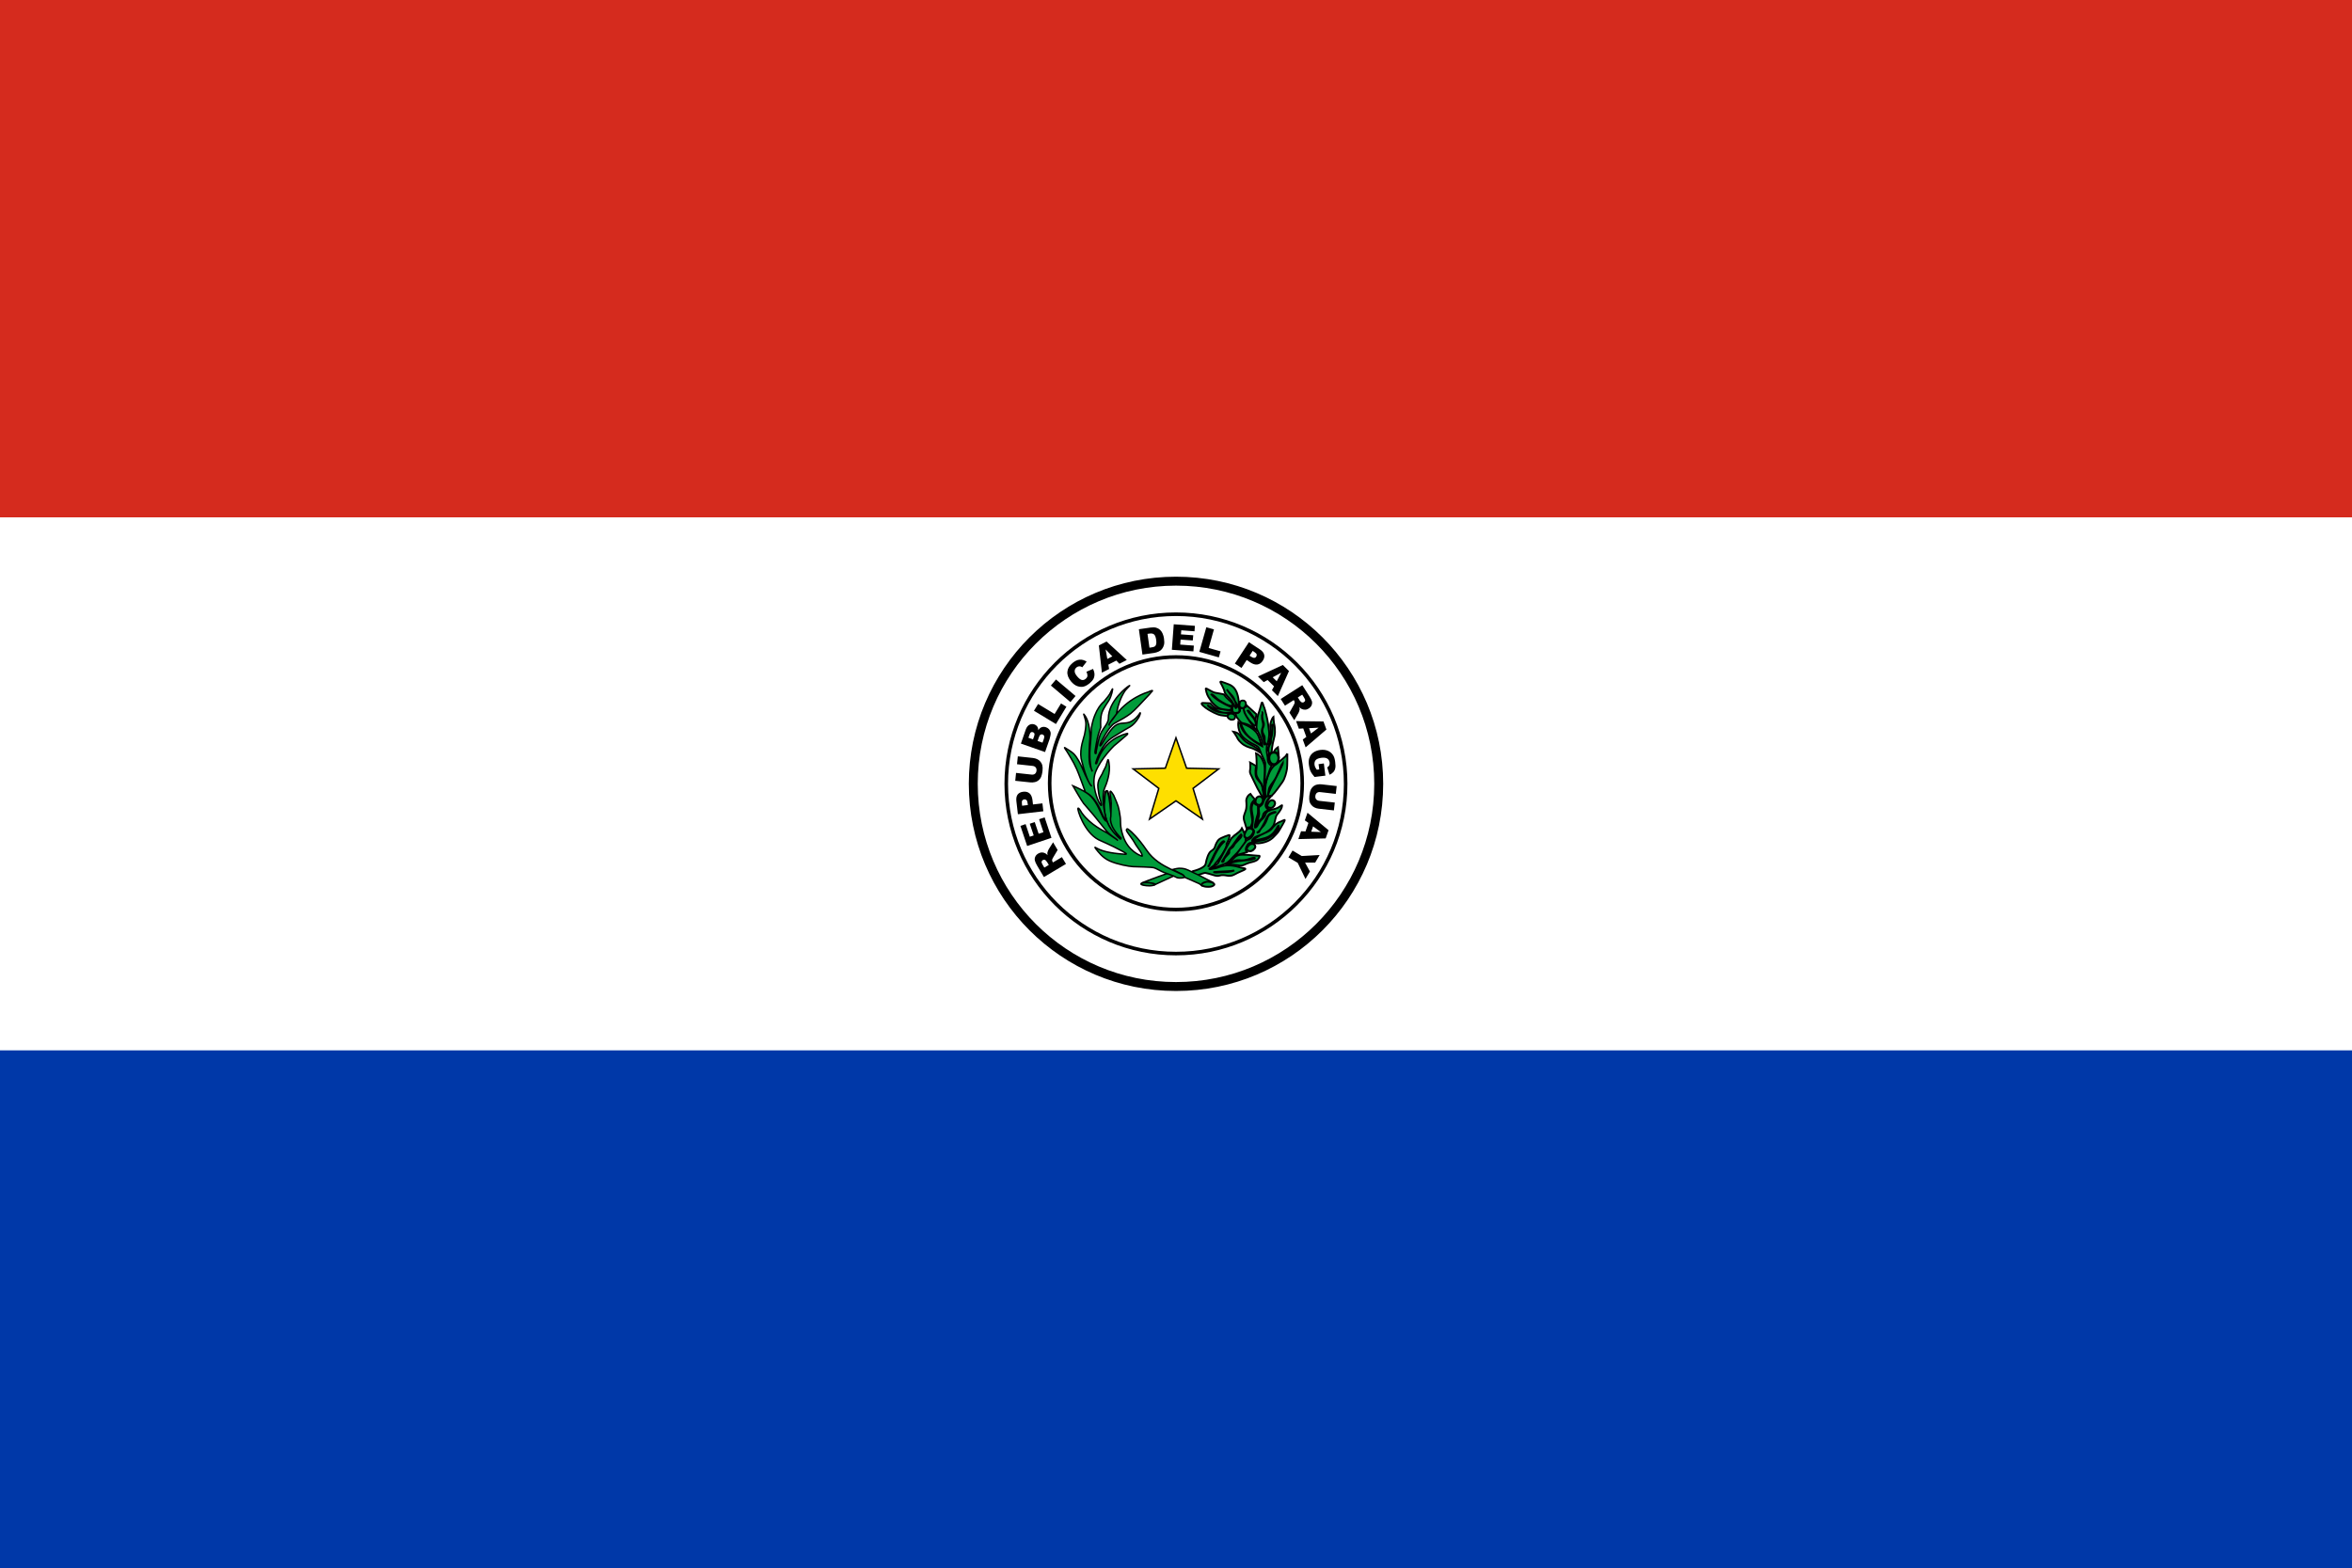
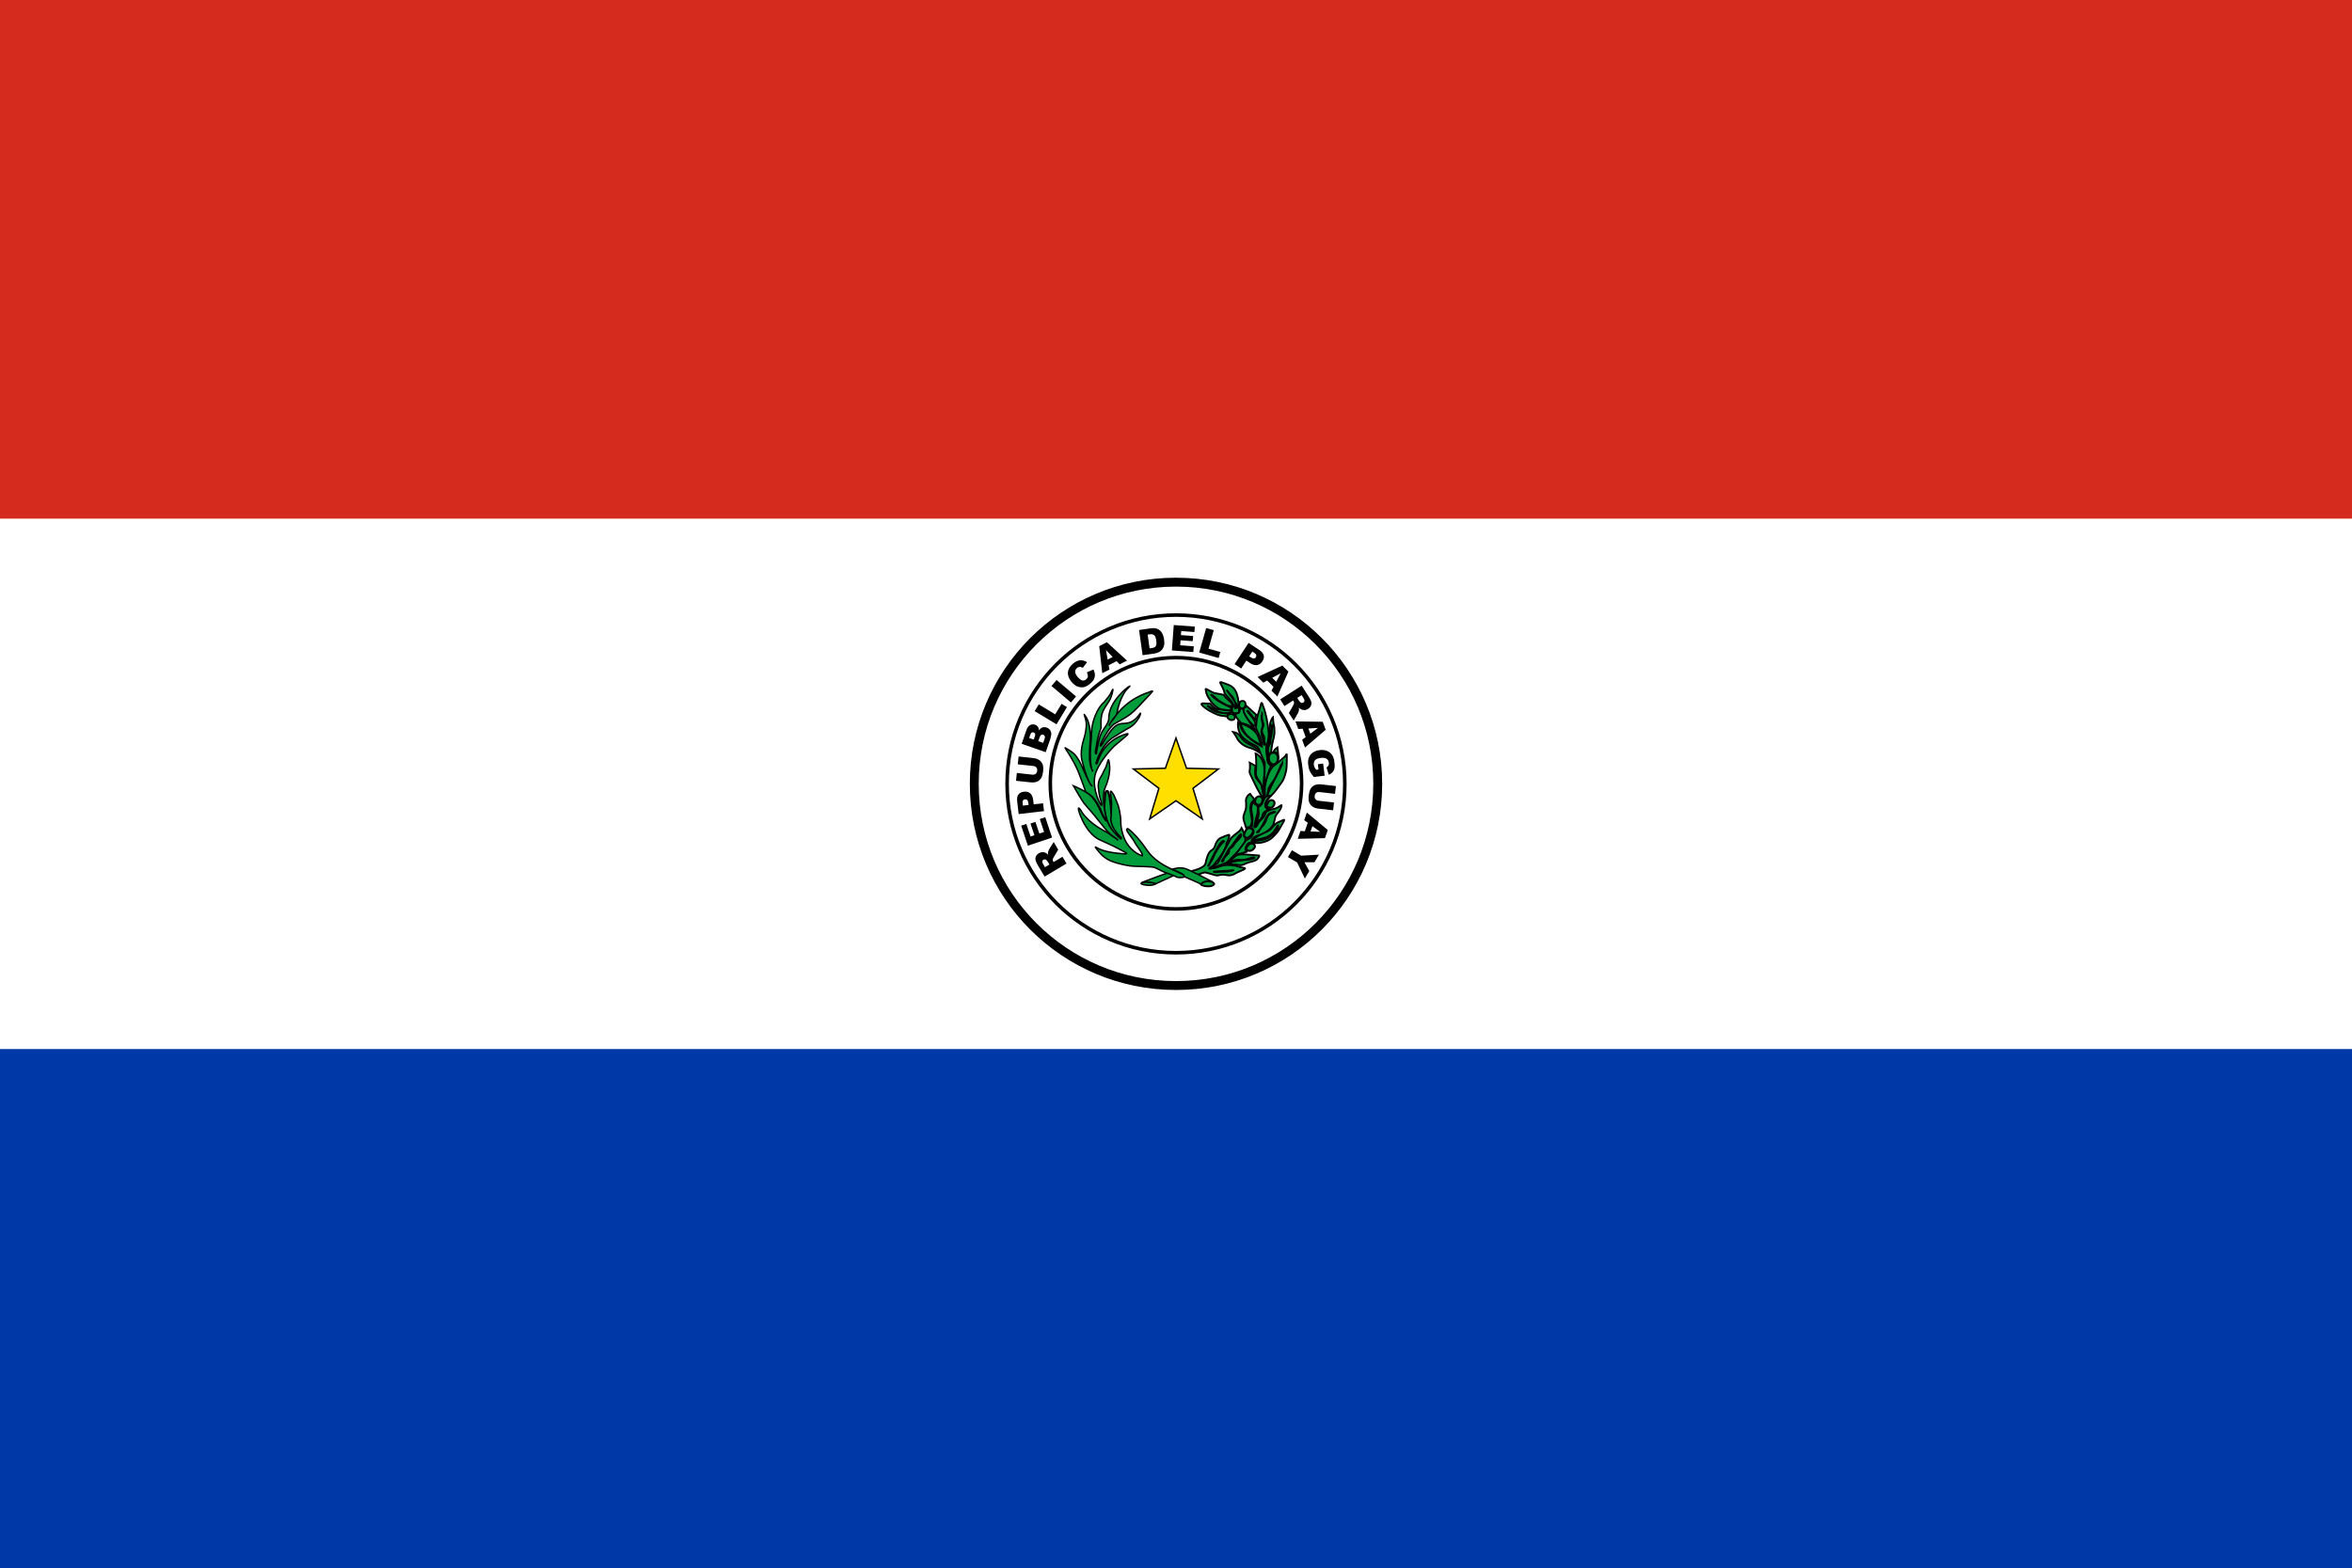
- <svg xmlns="http://www.w3.org/2000/svg" width="600" height="400" viewBox="114.706 6.471 970.588 647.059" style="stroke: none;">
-   <defs>
-     <clipPath id="border-crop-clip">
-       <rect x="129.265" y="16.176" width="941.471" height="627.647" />
-     </clipPath>
-   </defs>
+ <svg xmlns="http://www.w3.org/2000/svg" width="600" height="400" viewBox="112.315 4.877 975.369 650.246" style="border-width: medium; border-style: none; border-color: currentcolor; border-image: none; outline: none;">
  <path d="M0 0h1200v660H0z" fill="#0038a8" />
  <path d="M0 0h1200v440H0z" fill="#fff" />
  <path d="M0 0h1200v220H0z" fill="#d52b1e" />
  <path d="M683.656 329.978c0 46.218-37.442 83.678-83.658 83.678-46.193 0-83.654-37.46-83.654-83.678 0-46.198 37.462-83.634 83.654-83.634 46.216 0 83.658 37.436 83.658 83.634z" stroke-miterlimit="10" fill="#fff" stroke="#000" stroke-width="3.687" />
  <path d="M640.448 317.02c-2.031-.08-2.043 2.158-2.043 2.158s.07-.662.012.09c-.039.743.333 2.555 1.833 2.703 1.583.139 2.109-1.711 2.122-2.609 0-.356-.116-2.296-1.924-2.34" fill="#009b3a" stroke="#000" stroke-width=".985" />
  <path d="M547.516 363.468l-.717-1.187c-.072-.132-.259-.35-.558-.675a.817.817 0 0 0-.554-.273.988.988 0 0 0-.652.132c-.278.17-.46.397-.49.675-.053.283.079.672.393 1.197l.725 1.235zm7.08-.408l-9.1 5.412-2.778-4.668c-.515-.876-.828-1.572-.95-2.122-.143-.559-.075-1.083.156-1.604.23-.526.648-.964 1.23-1.313a3.156 3.156 0 0 1 1.48-.457c.51 0 .975.126 1.426.365.278.16.602.408.955.768-.084-.389-.132-.696-.113-.934.03-.141.094-.374.221-.73.123-.34.24-.578.313-.729l1.839-2.928 1.875 3.18-1.875 3.157c-.235.399-.378.706-.397.92-.011.296.054.554.195.807l.156.258 3.687-2.194zm-16.02-7.41l-2.778-8.302 2.142-.72 1.74 5.204 1.606-.54-1.636-4.83 2.058-.671 1.616 4.806 1.97-.637-1.778-5.355 2.273-.774 2.822 8.458zm.296-16.9l-.112-.777c-.073-.648-.23-1.066-.47-1.284a1.133 1.133 0 0 0-.896-.282c-.324.053-.588.19-.79.417-.21.254-.28.672-.192 1.28l.089.934zm-4.116 3.79l-.631-5.394c-.127-1.158.04-2.082.524-2.734.5-.646 1.265-1.035 2.293-1.152 1.059-.132 1.936.096 2.602.657.658.569 1.079 1.517 1.236 2.82l.2 1.776 3.896-.453.382 3.264zm-.367-20.64l.338-3.25 6.282.676a5.523 5.523 0 0 1 1.71.482 3.54 3.54 0 0 1 1.362 1.074c.363.468.618.915.736 1.397.16.636.205 1.415.102 2.31a11.916 11.916 0 0 1-.294 1.654c-.132.597-.337 1.09-.593 1.469a3.852 3.852 0 0 1-1.019 1.03 3.324 3.324 0 0 1-1.289.55c-.696.142-1.293.17-1.812.112l-6.253-.66.337-3.255 6.416.696c.578.058 1.038-.049 1.395-.342.359-.287.56-.704.628-1.254.06-.58-.059-1.026-.339-1.371-.278-.356-.71-.555-1.293-.623zm10.523-8.892l.564-1.566c.171-.53.22-.94.103-1.236a.98.98 0 0 0-.642-.578c-.315-.108-.574-.088-.828.068-.264.16-.491.5-.672 1.03l-.558 1.576zm-3.924-1.376l.475-1.329c.16-.486.205-.855.087-1.104-.087-.239-.294-.428-.612-.52a.91.91 0 0 0-.774.034c-.23.136-.422.427-.578.895l-.496 1.366zm-4.995 1.755l2.01-5.792c.348-.964.843-1.606 1.509-1.97a2.518 2.518 0 0 1 2.04-.152c.577.228 1.017.58 1.322 1.095.18.34.294.788.294 1.308.416-.66.896-1.08 1.43-1.26.544-.194 1.137-.184 1.779.04.504.174.926.461 1.26.84.318.4.528.838.632 1.334.048.32.024.748-.089 1.279-.166.744-.264 1.215-.348 1.435l-1.862 5.33zm5.392-13.555l1.71-2.791 6.811 4.128 2.652-4.356 2.22 1.356-4.322 7.145zm6.986-10.406l2.103-2.505 8.07 6.823-2.106 2.505zm14.657-5.686l2.75-1.176c.353.74.554 1.444.582 2.135a4.09 4.09 0 0 1-.39 1.92c-.315.608-.829 1.197-1.534 1.815-.898.73-1.721 1.206-2.5 1.415-.77.2-1.632.151-2.592-.151-.926-.306-1.808-.972-2.66-1.97-1.108-1.355-1.618-2.684-1.505-3.988.108-1.327.823-2.519 2.126-3.618 1.035-.856 1.995-1.303 2.94-1.376.922-.088 1.902.19 2.886.807l-1.807 2.344c-.275-.18-.504-.3-.7-.34a1.586 1.586 0 0 0-.878-.01 1.86 1.86 0 0 0-.804.399c-.574.48-.823 1.074-.74 1.784.049.53.387 1.149.975 1.883.76.9 1.416 1.404 1.956 1.507.568.117 1.092-.043 1.582-.452.476-.408.735-.836.745-1.303.014-.497-.118-1.036-.432-1.625m10.7-6.355l-2.763-2.86.696 3.924zm1.647 1.736l-3.312 1.684.338 1.794-2.975 1.512-1.26-11.23 3.18-1.625 8.346 7.623-3.043 1.556zm12.863-11.025l.813 5.71.795-.117c.68-.084 1.156-.234 1.425-.424.26-.209.437-.476.544-.895.117-.389.117-.996-.004-1.843-.156-1.104-.451-1.843-.863-2.194-.42-.35-1.054-.476-1.896-.35zm-3.557-1.912l4.802-.691c.946-.126 1.715-.117 2.332.059.637.18 1.161.471 1.622.9.447.427.804.948 1.059 1.556a7.428 7.428 0 0 1 .548 1.998c.172 1.109.172 2.004-.01 2.641a4.464 4.464 0 0 1-.833 1.716c-.402.473-.848.828-1.343 1.027a7.334 7.334 0 0 1-1.896.579l-4.812.677zm14.391-2.05l8.727.647-.162 2.251-5.464-.408-.127 1.678 5.068.374-.183 2.145-5.041-.36-.148 2.063 5.621.417-.176 2.383-8.895-.656zm13.446 1.234l3.142.876-2.172 7.685 4.906 1.386-.716 2.49-8.052-2.28zm17.84 11.732l.676.438c.52.345.96.491 1.28.456a.982.982 0 0 0 .78-.486c.175-.267.24-.568.2-.895-.064-.31-.353-.626-.863-.962l-.78-.526zm-.26-5.569l4.544 2.997c.984.646 1.562 1.376 1.74 2.163.19.798 0 1.635-.585 2.501-.567.88-1.303 1.396-2.175 1.546-.882.141-1.848-.131-2.95-.856l-1.494-.992-2.147 3.273-2.74-1.814zm11.472 16.122l1.842-3.525-3.498 1.892zm-1.117 2.101l-2.652-2.606-1.596.876-2.376-2.335 4.884-2.256 5.381-2.487 2.528 2.501-4.596 10.335-2.43-2.412zm9.821 4.587l.745 1.177c.089.118.25.346.583.656a.87.87 0 0 0 .57.249.91.91 0 0 0 .626-.156c.28-.18.436-.403.486-.69.038-.273-.108-.682-.437-1.177l-.755-1.206zm-7.07.627l8.913-5.69 2.926 4.586c.543.846.887 1.542 1.053 2.082a2.58 2.58 0 0 1-.138 1.605c-.216.535-.612.978-1.17 1.344-.505.32-.99.5-1.49.5-.475.029-.96-.092-1.436-.293a5.476 5.476 0 0 1-.965-.753c.093.389.152.705.141.924a5.78 5.78 0 0 1-.186.73 3.863 3.863 0 0 1-.318.748l-1.725 2.987-2-3.118 1.795-3.2c.24-.428.357-.734.357-.948.01-.288-.035-.56-.225-.804l-.142-.242-3.626 2.31zm12.496 14.24l3.17-2.393-3.963.22zm-1.924 1.416l-1.27-3.497-1.804.126-1.152-3.137 11.3.132 1.221 3.336-8.58 7.354-1.176-3.23zm5.06 11.246l2.176-.287.63 5.04-4.473.54c-.755-.876-1.332-1.66-1.641-2.375-.344-.709-.564-1.57-.69-2.577-.162-1.245-.08-2.286.268-3.123.314-.836.873-1.532 1.656-2.082.79-.52 1.721-.865 2.804-.996 1.142-.15 2.175-.034 3.076.34.903.36 1.628.968 2.192 1.824.435.677.724 1.606.861 2.812.162 1.152.162 2.032.01 2.631a3.163 3.163 0 0 1-.798 1.56 4.092 4.092 0 0 1-1.554 1.061l-.95-3.05c.378-.189.656-.431.823-.778.172-.33.216-.749.172-1.206-.118-.72-.412-1.254-.95-1.614-.554-.36-1.369-.473-2.437-.34-1.136.14-1.905.466-2.352.938-.42.496-.577 1.132-.499 1.892.04.36.146.696.284 1.007.152.33.372.666.676 1.085l.996-.137zm6.694 15.856l-.372 3.238-6.252-.705a5.311 5.311 0 0 1-1.726-.492 3.814 3.814 0 0 1-1.352-1.074c-.358-.456-.603-.92-.72-1.386-.153-.676-.192-1.435-.09-2.325.07-.506.169-1.065.29-1.663.143-.599.353-1.085.618-1.464a4.14 4.14 0 0 1 1.01-1.017c.46-.287.881-.467 1.302-.54.687-.131 1.299-.174 1.814-.096l6.262.714-.372 3.23-6.405-.736c-.583-.062-1.044.04-1.407.327-.352.291-.564.7-.621 1.26-.064.573.044 1.026.327 1.371.276.35.706.56 1.28.647zm-9.732 12.034l3.984.142-3.216-2.345zm-2.363-.12l1.206-3.507-1.476-1.056 1.098-3.156 8.693 7.223-1.196 3.379-11.265.277 1.107-3.239zm5.837 9.734l-1.839 3.127-4.164.014 1.993 3.658-1.827 3.089-3.214-6.66-3.812-2.246 1.675-2.826 3.808 2.262z" />
  <path d="M670.01 330.004c0 38.69-31.352 70.045-70.023 70.045-38.682 0-70.033-31.356-70.033-70.044 0-38.662 31.35-70.012 70.032-70.012 38.672 0 70.023 31.35 70.023 70.01z" stroke-miterlimit="10" fill="none" stroke="#000" stroke-width="1.475" />
  <path d="M652.093 329.754c0 28.799-23.323 52.124-52.107 52.124-28.785 0-52.118-23.325-52.118-52.124 0-28.77 23.333-52.102 52.116-52.102 28.786 0 52.11 23.332 52.11 52.102z" stroke-miterlimit="10" fill="none" stroke="#000" stroke-width="1.475" />
  <path d="M599.99 311.012l4.377 12.53 13.244.296-10.554 8.026 3.837 12.698-10.904-7.548-10.908 7.548 3.818-12.698-10.57-8.026 13.27-.296z" fill="#fedf00" stroke="#000" stroke-width=".602" />
  <path d="M624.052 365.729c-.442.37-2.22.569-2.69.648-.476.062-2.343.081-3.133.11-.435.03-1.273.151-1.709.151-3.828-.436 6.219-.375 7.532-.91m-10.031-2.96c.25-.448 1.505-3.24 1.956-4.033.46-.779 1.499-2.856 2.12-3.72.32-.468 1.569-1.824 1.867-1.217-2.175 1.88-3.89 5.163-4.804 7.37-.118.238-.833 1.467-1.097 1.789-.256.315-.151.912-.552.96-.423.053-.127.13-.127.13s.362-.808.637-1.28zm14.431 2.135s-1.73-.259-2.803-.638c-1.068-.36-2.862-.636-4.391-.598-1.514.02-2.9.477-4.135.948-1.23.457-2.823.496-2.823.496s-.902.141-.48-.067c.401-.2 1.798-1.29 1.798-1.29l.902-1.235c.26-.072 4.836-6.077 4.338-7.689.701-1.186 1.522-3.303 1.214-3.672-.147-.15-3.563 1.084-4.312 1.764-.868.75-1.48 2.312-1.74 3.212-.254.894-1.568 1.633-1.568 1.633-1.068.768-1.842 3.2-2.205 5.19-.367 1.964-5.208 3.053-5.208 3.053s-1.343.501-.151.88c.205.058.737.957 1.164.971.592.069 3.598-1.218 4.063-1.116a35.664 35.664 0 0 1 3.028.828c1.147.389 2.093.588 2.895.292.814-.293 1.976-.18 2.848-.01.858.185 1.818.107 2.371-.064.593-.18 2.152-1.046 2.152-1.046s1.686-.73 2.66-1.187c.976-.456.383-.656.383-.656" fill="#009b3a" stroke="#000" stroke-width=".754" />
  <path d="M615.299 370.745s-6.665-3.487-7.023-3.57c-.21-.029-3.024-1.58-4.311-1.98-.931-.301-2.215-.38-2.676-.35-1.097.077-2.889.561-2.889.561l1.656.677s1.554.763 2.314 1.172c1.087.574 1.136 1.273 1.136 1.273l6.035 2.655 1.224.88s1.114-1.537 4.534-1.318" fill="#009b3a" stroke="#000" stroke-width=".602" />
  <path d="M622.002 356.903c2.096-1.87 3.121-4.528 4.846-6 .28.2.28.534-.062 1.123-.326.58-.76.78-.95 1.082-.352.472-1.402 1.344-1.686 1.868-.252.496-.578 1.19-1.493 1.718-.91.544-.624 1.409-.7 1.772-.073.4-1.475 1.404-2.152 2.645-.129 1.294-.187.751-.972 1.211 1.428-2.153 2.179-3.54 3.169-5.42m-4.711 5.917c-.135.283-4.269 2.63-2.976 2.282 1.285-.338 5.105-1.717 6.19-2.2 1.327-.579 2.123-1.795 3.12-2.783 1.017-1.01 4.163-4.017 4.707-5.176.532-1.194 1.016-2.854-1.117-6.582 0 0-.331.713-1.126 1.41-.786.713-1.958 1.502-1.958 1.502l-1.368 1.293s-4.831 8.875-5.472 10.255" fill="#009b3a" stroke="#000" stroke-width=".794" />
  <path d="M634.086 359.696s-2.646-.237-2.876-.237c-.25 0-1.7-.2-3.808-.2-2.088 0-2.872.724-3.42 1.307-.593.653-2.24 2.16-2.24 2.16l.888-.078c2.116-1.648 3.763-1.044 4.42-1.092.686-.024 1.511.044 3.63-.706 2.15-.754 2.024-.048 1.788.024a11.158 11.158 0 0 1-3.192.644c-1.596.088-2.997.397-3.624.397-.632 0-5.29 1.275-5.29 1.275s5.04.295 5.584.475c.54.22 1.388.117 2.088-.219 1.931-.89 2.804-1.06 3.597-1.24.799-.155 1.75-.695 1.75-.695s.51-.322.98-1.176c.485-.876-.276-.639-.276-.639m2.474-13.81c.318-.789 1.113-2.642 1.956-3.371.514-.448 1.4-.657 1.871-.856.2-.068 1.648-.138-.16.359-.75.2-1.764.643-2.214 1.398-.632 1.754-1.184 3.283-2.358 4.404-.862.905-1.408 2.083-1.408 2.083l-.924.32c1.694-1.037 2.43-2.961 3.237-4.337zm8.193-.988c-.965.322-1.304.588-1.304.588-2.16.648-3.044 2.004-3.99 3.108-.48.578-1.156 1.01-3.435 1.987-2.082.895-3.693 2.278-3.732 2.278 0 0-.66.135-.534.456.049.152.612.03.612.03s4.29-.612 6.078-1.7c1.142-.716 1.788-1.237 2.87-2.91.485-.739 1.029-2.13 1.054-1.235.084 2.373-3.603 4.674-5.208 5.384-.86.365-2.005.516-3.504.763-1.481.273-2.382.191-2.274-.135.151-.472.324-.57.715-1.036.706-.841 2.41-1.139 3.665-1.728 1.485-.665 2.892-1.644 3.597-2.48.72-.845.97-1.157 1.166-1.871.55-1.869.578-2.904 1.093-3.571 1.812-2.232 2.077-2.952 2.166-3.948.019-.23-.941.529-1.44.806-.976.578-1.338.578-3.337 1.1-2.03.506-1.985 1.814-2.3 2.432-.092.247-.915 1.274-1.308 1.464-.392.199-1.357 1.594-1.714 2.412-.264.597-.736 1.026-1.113.978-.396-.074.76-4.397 1.014-5.112.275-.71.329-2.097.329-2.564 0-.447.016-1.624-.768-1.756-.78-.132-.816-1.209-.816-1.209-1.876 1.625-.828 4.488-.626 6.185.201 1.682-.387 4.795-.387 4.795 1.812.774.387 2.976-.176 3.688-.593.723-1.716.855-2.22 1.493-.534.656-4.331 5.943-4.331 5.943l4.723-1.338s.44.078-.265-.456c-.715-.512.23-2.496.838-2.982 1.161-.91 2.73-.248 2.73-.248s2.19.336 4.875-.73c2.244-.885 3.209-2.32 4.272-3.4.579-.587 1.637-2.539 2.304-3.695.402-.668 1.122-1.937.68-1.786" fill="#009b3a" stroke="#000" stroke-width=".754" />
  <path d="M631.36 357.595c.36-.146.414-.211 1.075-.932.65-.72.077-1.936-.929-1.887-.492.033-1.015-.081-1.982 1.22-.934 1.302.447 1.778.972 1.832.224.012.52-.086.864-.233" fill="#009b3a" stroke="#000" stroke-width=".84" />
  <path d="M628.918 349.363c-.626 1.047-.96 2.249-.468 2.62.11.061.546.444.914.444.362 0 1.39-.493 1.975-1.397.587-.876 1.067-1.838-.133-2.436-1.088-.539-1.836-.035-2.288.768" fill="#009b3a" stroke="#000" stroke-width=".858" />
  <path d="M632.491 336.58s.099-.161-.313-.588c-.652-.668-1.468-1.857-1.468-1.857-1.298.71-1.73 2.145-1.73 2.715 0 .592.22 1.881.02 3.195-.07.447-.142.958-.784 2.583-.657 1.604.093 3.078.24 3.598.112.516.648 2.12.648 2.12s.508-.326.68-.364c.2-.054.892-.024.892-.024s.782-1.414.81-2.2c.015-.58-.077-1.562-.352-3.07-.382-2.194-.358-2.82-.098-4.047.26-1.245 1.455-2.063 1.455-2.063" fill="#009b3a" stroke="#000" stroke-width=".754" />
  <path d="M634.428 338.77s.737-.176 1.108-.844c.468-.806.345-1.662.345-1.662-1.142-2.213-2.676-.427-2.676-.427-1.374 2.81 1.222 2.934 1.222 2.934" fill="#009b3a" stroke="#000" stroke-width=".828" />
  <path d="M638.315 334.714c-1.704.088-2.542 3.15-2.542 3.15s-.276.757-1.184 1.342c-.966.597-.396 1.455-.396 2.98 0 1.524-1.063 4.22-1.063 4.22l-.396.914s.037.686.658-.56c1.056-2.096 2.214-1.587 2.65-3.843.276-1.678 3.054-2.212 3.054-2.212l-.781-.146c-2.887-1.353.167-4.727.66-5.325.524-.596 1.023-.596-.66-.52" fill="#009b3a" stroke="#000" stroke-width=".984" />
  <path d="M637.829 338.346c-.78 1.673 1.44 1.754 1.952 1.462.207-.12.676-.677.676-.677.9-1.294.077-2.17-.393-2.295-.452-.15-1.417-.265-2.235 1.51" fill="#009b3a" stroke="#000" stroke-width=".838" />
  <path d="M633.612 331.854c.583 1.085 2.21 4.104 2.592 3.916.24-.117.05-.735.05-.735s-.049-.817-.314-1.805c-.26-.996-.197-2.271-.716-3.088-.504-.816-1.714-1.785-2.19-3.074-.47-1.293-.101-3.74-.062-4.041.048-.282.191-.097-.06-.389-.254-.317-2.31-1.411-2.31-1.411s.12.798.07 2.243c-.02.35-.118.758-.172 1.366-.048.579.3 1.308 1.143 2.972.979 1.926 1.45 3.108 1.969 4.046m12.336-14.363s-.593.988-.804 1.206c-.22.22-3.571 3.099-3.762 3.22-.162.127-1.912.686-3.504 4.99-1.597 4.29-.906 8.302-.906 8.302l.774-.096.132-.42s.26-1.424.46-2.504c.222-1.065 1.416-2.554 2.209-3.653.756-1.075 1.365-2.62 1.365-2.62.898-1.81 1.33-3.428 2.22-4.69.035 1.503-5.677 10.742-6.289 13.886l1.692-.258c1.351-1.235 3.12-3.828 4.317-5.5 1.204-1.678 1.716-4.3 1.935-5.462.21-1.148.162-6.4.162-6.4" fill="#009b3a" stroke="#000" stroke-width=".754" />
  <path d="M634.56 318.442c-.863-.798-1.534-1.037-1.534-1.037s.206 1.566.206 2.52c0 .957.084 2.563.034 3.42-.034.854-.46 2.27.147 3.656.623 1.367 1.323 2.063 1.818 2.923.451.842 1.277 5.217 1.277 5.217s-.302-5.916-.042-7.59c.24-1.644.319-4.207-.048-5.491-.383-1.29-1.016-2.801-1.858-3.618m3.943-5.776c.26-.506.868-1.552 1.122-3.143.093-.675.156-1.77.132-2.528-.019-.507-.22-1.386 0-1.445.196-.048.033.274.144 1.024.054.267-.13 1.008-.164 1.956-.045.758-.075 1.392-.413 2.418-.294.904-.028 1.908-.209 2.19-.195.286-.715 1.371-.715 1.371s-.318.876-.264 1.673c.029.816.078 1.698.078 1.698s.377-.7 1.22-.817c0 0 .191-1.368.191-1.795 0-.429.549-3.23.828-4.086.382-1.254.652-3.438.045-5.973-.168-.685-.29-2.83-.29-2.83s-.808.647-1.288 3.093c-.148.744.166 2.738.043 4.864-.048 1.172-1.173 5.923-1.325 6.22" fill="#009b3a" stroke="#000" stroke-width=".754" />
  <path d="M638.503 312.666c-.04.072-.054.102-.054.102s.034-.03.054-.102" fill="#009b3a" stroke="#000" stroke-width=".754" />
  <path d="M635.317 300.335c.432 0 .432.467.343.836-.068.38-.058 1.085-.058 1.23 0 .166.18 1.173.324 1.698.156.54.426.71.308 1.794-.08.682-.78 1.483-.534 2.641.132.609.568 1.246.784 1.77.18.365.082 1.257.132 1.986.019.71.411 1.19.411 1.19s-.485.906-.647-.227c-.176-1.3-.235-1.878-.484-2.466-.407-.964-.78-2.697-.148-4.033.108-.258.192-.738.192-1.308 0-.579-.356-1.568-.425-2.18-.06-.487-.02-1.513-.02-1.884m-2.265 5.44c.102.734.338 1.152 1.166 2.748.255.526.834 1.868.921 2.296.103.428.192.944.192 1.075 0 .141.093 1.148.093 1.148v.418s-2.294-1.337-3.298-2.052c-1-.72-2.136-1.708-2.862-2.305-.823-.677-2.784-3.002-2.808-4.864l-.901-.817s-.687 4.139 2.557 6.818c.936.768 1.956 1.615 4.136 2.602 2.186 1.008 1.899 1.909 2.81 3.845.897 1.945 1.459 3.064 1.572 3.614.078.588-.249 8.857-.249 8.857l.078.75s1.998-7.66 2.958-8.515c0 0-1.905-.293-1.754-3.288l-.334-1.975s-.381-2.374.334-3.847c0 0 .848-2.7.559-5.034-.181-1.396-.246-1.814-.416-3.152-.26-2.082-1.094-5.058-1.187-5.418-.285-1.045-.382-1.206-.715-2.032-.099-.292-.285-1.256-.593-1.27-.177-.01-.447 1.24-.447 1.24s-.4 1.362-.484 1.731c-.26 1.1-.868 2.023-1.146 4.494-.05.448-.099 1.654-.153 1.815-.029.136-.087.846-.029 1.118" fill="#009b3a" stroke="#000" stroke-width=".754" />
  <path d="M634.933 317.273s-.333-.74-.672-1.119c-.68-.802-1.596-1.483-4.203-2.757-2.597-1.294-3.284-3.42-4.607-4.295-.607-.419-1.783-.618-1.783-.618s1.156 1.591 1.43 2.14c.353.7.437 1.177 1.867 2.51 1.421 1.338 3.156 1.805 4.273 2.136 1.578.49 3.695 2.004 3.695 2.004m-8.185-12.292c.07.21.74 2.496 2.146 4.272 2.15 2.718 6.291 4.66 6.291 4.66-.387-1.692-1.062-3.648-1.596-4.514-1.883-3.04-6.855-4.53-6.855-4.53s-.088-.116.014.112m5.936 1.282c1.114-2.44-2.212-4.77-3.15-6.47.347-.276.759.448 1.14.93.545.724 2.079 2.82 2.079 2.82l.475-2.232-3.961-3.604c-.048.524-1.272.955-1.272.955-.593 3.336 4.69 7.6 4.69 7.6" fill="#009b3a" stroke="#000" stroke-width=".754" />
  <path d="M625.787 300.61c-.955.428-1.294.428-1.294.428l.533 1.414.31.384s1.244 1.8 1.969 2.024c.303.112 1.436.31 2.573.797 1.43.608 3.765 2.65 3.765 2.65s-3.884-4.38-5.373-7.664l-.502-1.892-1.408.093s.387 1.329-.573 1.767" fill="#009b3a" stroke="#000" stroke-width=".754" />
  <path d="M611.251 297.809a13.879 13.879 0 0 0 2.112 1.566c.857.516 3.327 1.969 5.175 2.32.432.068 2.752.36 2.752.36.093-1.017 1.196-1.105 1.196-1.105l-3.287-.36c-2.651-.196-4.668-1.304-6.238-3.078 2.106 1.277 5.134 3.288 7.588 3.18 10.075-.99-3.036-1.24-4.173-1.969-1.206-.744-2.234-1.98-2.234-1.98l-2.954-.132s-1.452-.091.063 1.198" fill="#009b3a" stroke="#000" stroke-width=".754" />
  <path d="M623.113 303.546c.652-.048 1.108-.17 1.255-.884.132-.798-.171-1.377-1.132-1.587-.534-.132-1.47-.16-1.852.789-.416.972 1.097 1.596 1.097 1.596s.289.126.632.086m1.13-5.776c-.853 0-1.142.696-.96 2.052.225 1.368 2.317.77 2.317.77l.387-.2s.285-.22.127-1.308c-.147-1.114-1.014-1.314-1.872-1.314m3.426.96h-.033c-.016.01.033 0 .033 0" fill="#009b3a" stroke="#000" stroke-width=".754" />
  <path d="M627.636 298.73c.024-.01.083-.04.304-.102.435-.165.876-1.212.876-1.212.22-1.414-.792-1.764-.792-1.764-1.707-.34-1.751 1.157-1.751 1.157-.47 1.95 1.112 1.931 1.362 1.92m-7.595-6.697c.095.648 1.015 1.586 1.158 1.747.166.145 1.343 1.372 1.74 1.92.396.551 1.716 3.043 1.716 3.043s.23-.038.328-.228c.23-.388-.884-3.408-.996-3.616-.408-.917-1.074-1.601-1.745-2.316-.156-.101-.706-.807-1.308-1.565 1.193 1.526 4.25 5.865 5.151 7.794 0 0-.109-2.056-.222-3.16-.381-3.22-1.22-4.217-1.489-4.683-.475-.87-1.68-1.716-2.544-2.014-.861-.312-1.881-.74-2.973-1.09-1.128-.344-.26.672.156 1.548.52 1.036.936 1.965 1.03 2.621" fill="#009b3a" stroke="#000" stroke-width=".754" />
  <path d="M615.835 297.329c1.113.943 1.612 1.6 3.92 1.94 2.327.365 2.523.21 2.523.21s1.207-.583.594-1.094c-3.42-1.504-6.658-3.294-8.302-5.307 0 0 .285-.277 1.47.91.687.696 1.148 1.045 1.569 1.372 1.244.87 1.783 1.118 3.024 1.794.66.36 2.312.748 2.312.748s.235-.5.445-.559c.202-.048-.127-.833-1.563-1.995a11.453 11.453 0 0 1-2.097-2.277s-1.7-.372-3.542-.679c-1.373-.218-3.955-2.222-3.91-1.678.047.56.387 2.296 1.083 3.4.7 1.109 1.367 2.243 2.474 3.216" fill="#009b3a" stroke="#000" stroke-width=".754" />
  <path d="M596.61 366.914c-1.008.297-8.572 3.137-8.572 3.137l-2.112.846c2.916-.656 5.15.813 5.15.813l8.425-3.9s-.024-.128-.234-.279c-.221-.15-1.637-.924-2.657-.617" fill="#009b3a" stroke="#000" stroke-width=".602" />
  <path d="M585.607 371.153c-.056.048-.113.248.034.312.42.233.307.325 2.216.554 1.925.209 3.18-.156 3.509-.52.386-.423-4.769-1.211-5.76-.346" fill="#009b3a" stroke="#000" stroke-width=".644" />
  <path d="M573.504 343.944l-.35-2.364s-.44-6.392-1.166-7.674c-.139-.284-.076-.948-.537-.959-.882-.066-.882 2.013-.989 3.897-1.434 9.5 6.143 16.754 6.143 16.754z" fill="#009b3a" stroke="#000" stroke-width=".836" />
  <path d="M611 372.092s-.795-.177-.292-.798c.482-.59 1.915-.906 2.202-.906.282-.012 1.086.058 1.684.225.604.149 1.438.681 1.194 1.067-.255.367-1.071.825-2.187.825-.957 0-1.447-.024-1.869-.144-.408-.155-.733-.269-.733-.269" fill="#009b3a" stroke="#000" stroke-width=".77" />
  <path d="M602.785 367.572s-2.601-1.196-5.066-2.402c-3.25-1.587-7.155-3.79-9.874-7.832-3.405-5.004-6.366-7.684-7.081-8.223-.736-.54-.842-.74-1.112-.36-.245.33-.074.617.132.967.7 1.139 2.421 3.278 3.038 4.427 1.063 2.052 3.264 4.293 3.244 5.622 0 .185-.642-.132-.642-.132s-5.15-1.764-7.236-8.004c-1.52-4.524-.874-5.853-1.227-8.113-.602-4.018-.725-4.344-2.714-8.848-.054-.112-1.216-1.994-1.372-1.576-.216.54.196 2.554.196 2.554l.211 2.32s-.168 5.15-.168 5.462c0 .312-1.297 3.526 4.214 8.93 0 0 .084.918-.656.11-.524-.578-4.469-3.608-5.669-8.592-1.236-4.986-1.416-9.976-.48-12.048.847-1.872 2.548-6.45 1.823-10.448-.084-.417-.202-1.644-.466-1.322-.112.156-.608 2.18-.907 2.88-.416.958-1.063 1.9-1.263 2.562-.388 1.123-2.289 2.86-1.917 6.055.421 3.672.661 4.246 1.103 5.555.151.476.52 1.692.28 1.814-.221.117-1-1.454-1-1.454s-3.49-6.858-1.338-12.422c2.176-5.54 7.634-10.793 7.634-10.793s4.434-3.677 5.337-4.533c.353-.33.269-.578.151-.54-1.102.278-9.634 2.043-12.632 12.208 0 0-.156.428-.377.322-.275-.123 0-.6 0-.6s1.877-7.206 7.143-10.475c5.748-3.585 5.073-3.06 6.974-4.188 1.196-.744 2.278-1.74 3.616-3.954.137-.247.68-1.536.608-1.756-.06-.218-.318.083-.44.448 0 0-1.628 2.514-4.064 3.36-2.444.847-4.43-.36-6.884 2.354-2.46 2.729-4.415 6.508-4.415 6.508s-.642.978-.784.948c-.27-.082.132-1.04.132-1.04s3.283-6.965 5.92-8.38c2.64-1.426 4.992-2.793 6.492-3.95 1.824-1.43 4.964-4.931 6.096-6.137.24-.258 1.926-1.966 2.298-2.52.225-.302.76-.74.672-.816-.24-.18-1.839.588-1.839.588s-8.695 2.396-14.104 10.567c-.25.379-.845 1.15-1.164 1.476-.578.599-.867 1.597-.867 1.597-.353-.292 3.058-4.555 3.058-4.555l.597-2.758s1.01-4.143 3.132-7.068c.21-.266 1.464-1.531 1.676-1.794.42-.456-.8.4-.584.209 0 0-8.11 5.822-8.11 13.157 0 1.317-.818 2.52-1.95 4.158-1.323 1.902-1.764 3.07-2.337 5.9a231.492 231.492 0 0 1-.745 3.564s.078 1.047-.26.969c-.353-.078-.23-.944-.23-.944s.828-5.467 1.416-7.15c.573-1.634.95-2.747.95-2.747s-.338-4.11.574-6.363c.774-1.964 2.734-4.551 3.038-5.198.132-.282 1.039-2.125 1.293-4.226.035-.282-.186-.048-.553.772-.892 2.01-1.637 2.535-3.102 4.426 0 0-3.758 2.724-5.12 10.826 0 0-.045 3.02-.504 7.754-.334 3.468-.05 6.716.342 8.672.25 1.196.726 1.206.432 1.351-.183.093.116.016-.31-.888-.52-1.085-.918-2.754-.918-5.06 0-4.227.367-7.62.367-7.62s.276-6.83-2.556-9.909c-.137-.16.496 1.382.78 2.919.348 1.907-.284 4.553-.47 5.583-.181 1.036-2.069 5.55-1.402 9.786 0 0 1.596 7.184 3.655 10.666 0 0 1.28 1.5.148.094-1.122-1.406-3.426-6.996-3.626-7.472-.177-.457-1.828-3.936-3.382-5.35-.804-.75-3.013-2.076-3.013-2.076s-1.2-.915-.29.3c.72.96 1.687 2.68 2.146 3.43a40.243 40.243 0 0 1 2.549 4.823c.74 1.626 2.46 6.407 2.46 6.407l1.1 3.032s1.845 1.024 2.85 2.142c.822.905 2.528 2.982 3.944 6.678.637 1.635 1.908 3.132 1.908 3.132s-.27.519-1.402-1.44c-1.116-1.986-2.21-5.71-4.9-8.607-2.044-2.224-7.543-4.465-7.543-4.465s3.533 6.157 4.41 7.256c1.485 1.76 3.631 4.231 4.185 4.884.573.666 3.896 4.77 4.386 5.428.774 1.026 1.284 1.478 1.69 1.896.876.933 3.473 2.636 3.675 2.904.038.272.09.048-.13-.113-1.152-.687-2.527-1.771-3.948-2.695-1.416-.939-6.884-3.273-10.568-8.35-.873-1.502-1.289-2.1-1.583-1.945-.451.239 2.48 9.936 8.507 13.02 0 0 6.649 2.957 8.124 3.847.809.486 2.44 1.206 3.195 1.814.431.356-.392.336-.446.326-3.533-.276-8.604-.744-11.717-2.55 0 0-1.337-.938-.24.381.873 1.02 2.529 3.535 5.724 4.951 3.2 1.404 7.85 2.223 9.551 2.31 1.67.093 7.628.122 8.77.492 1.117.378 3.019 1.596 4.107 1.947.989.32 3.973 1.464 3.973 1.464s.898.492 1.378.666c.539.215 2.774.195 2.932-.223.15-.375-.639-.946-.639-.946" fill="#009b3a" stroke="#000" stroke-width=".602" />
  <path d="M641.423 317.075c.675.247.974 2.251.974 2.251s-.059-1.147-.059-1.712c0-.57-.278-2.704-.278-2.704l-.599.428c-.715.57-1.112 1.576-1.112 1.576s.411-.068 1.074.16" fill="#009b3a" stroke="#000" stroke-width=".754" />
-   <g clip-path="url(#border-crop-clip)" />
</svg>
